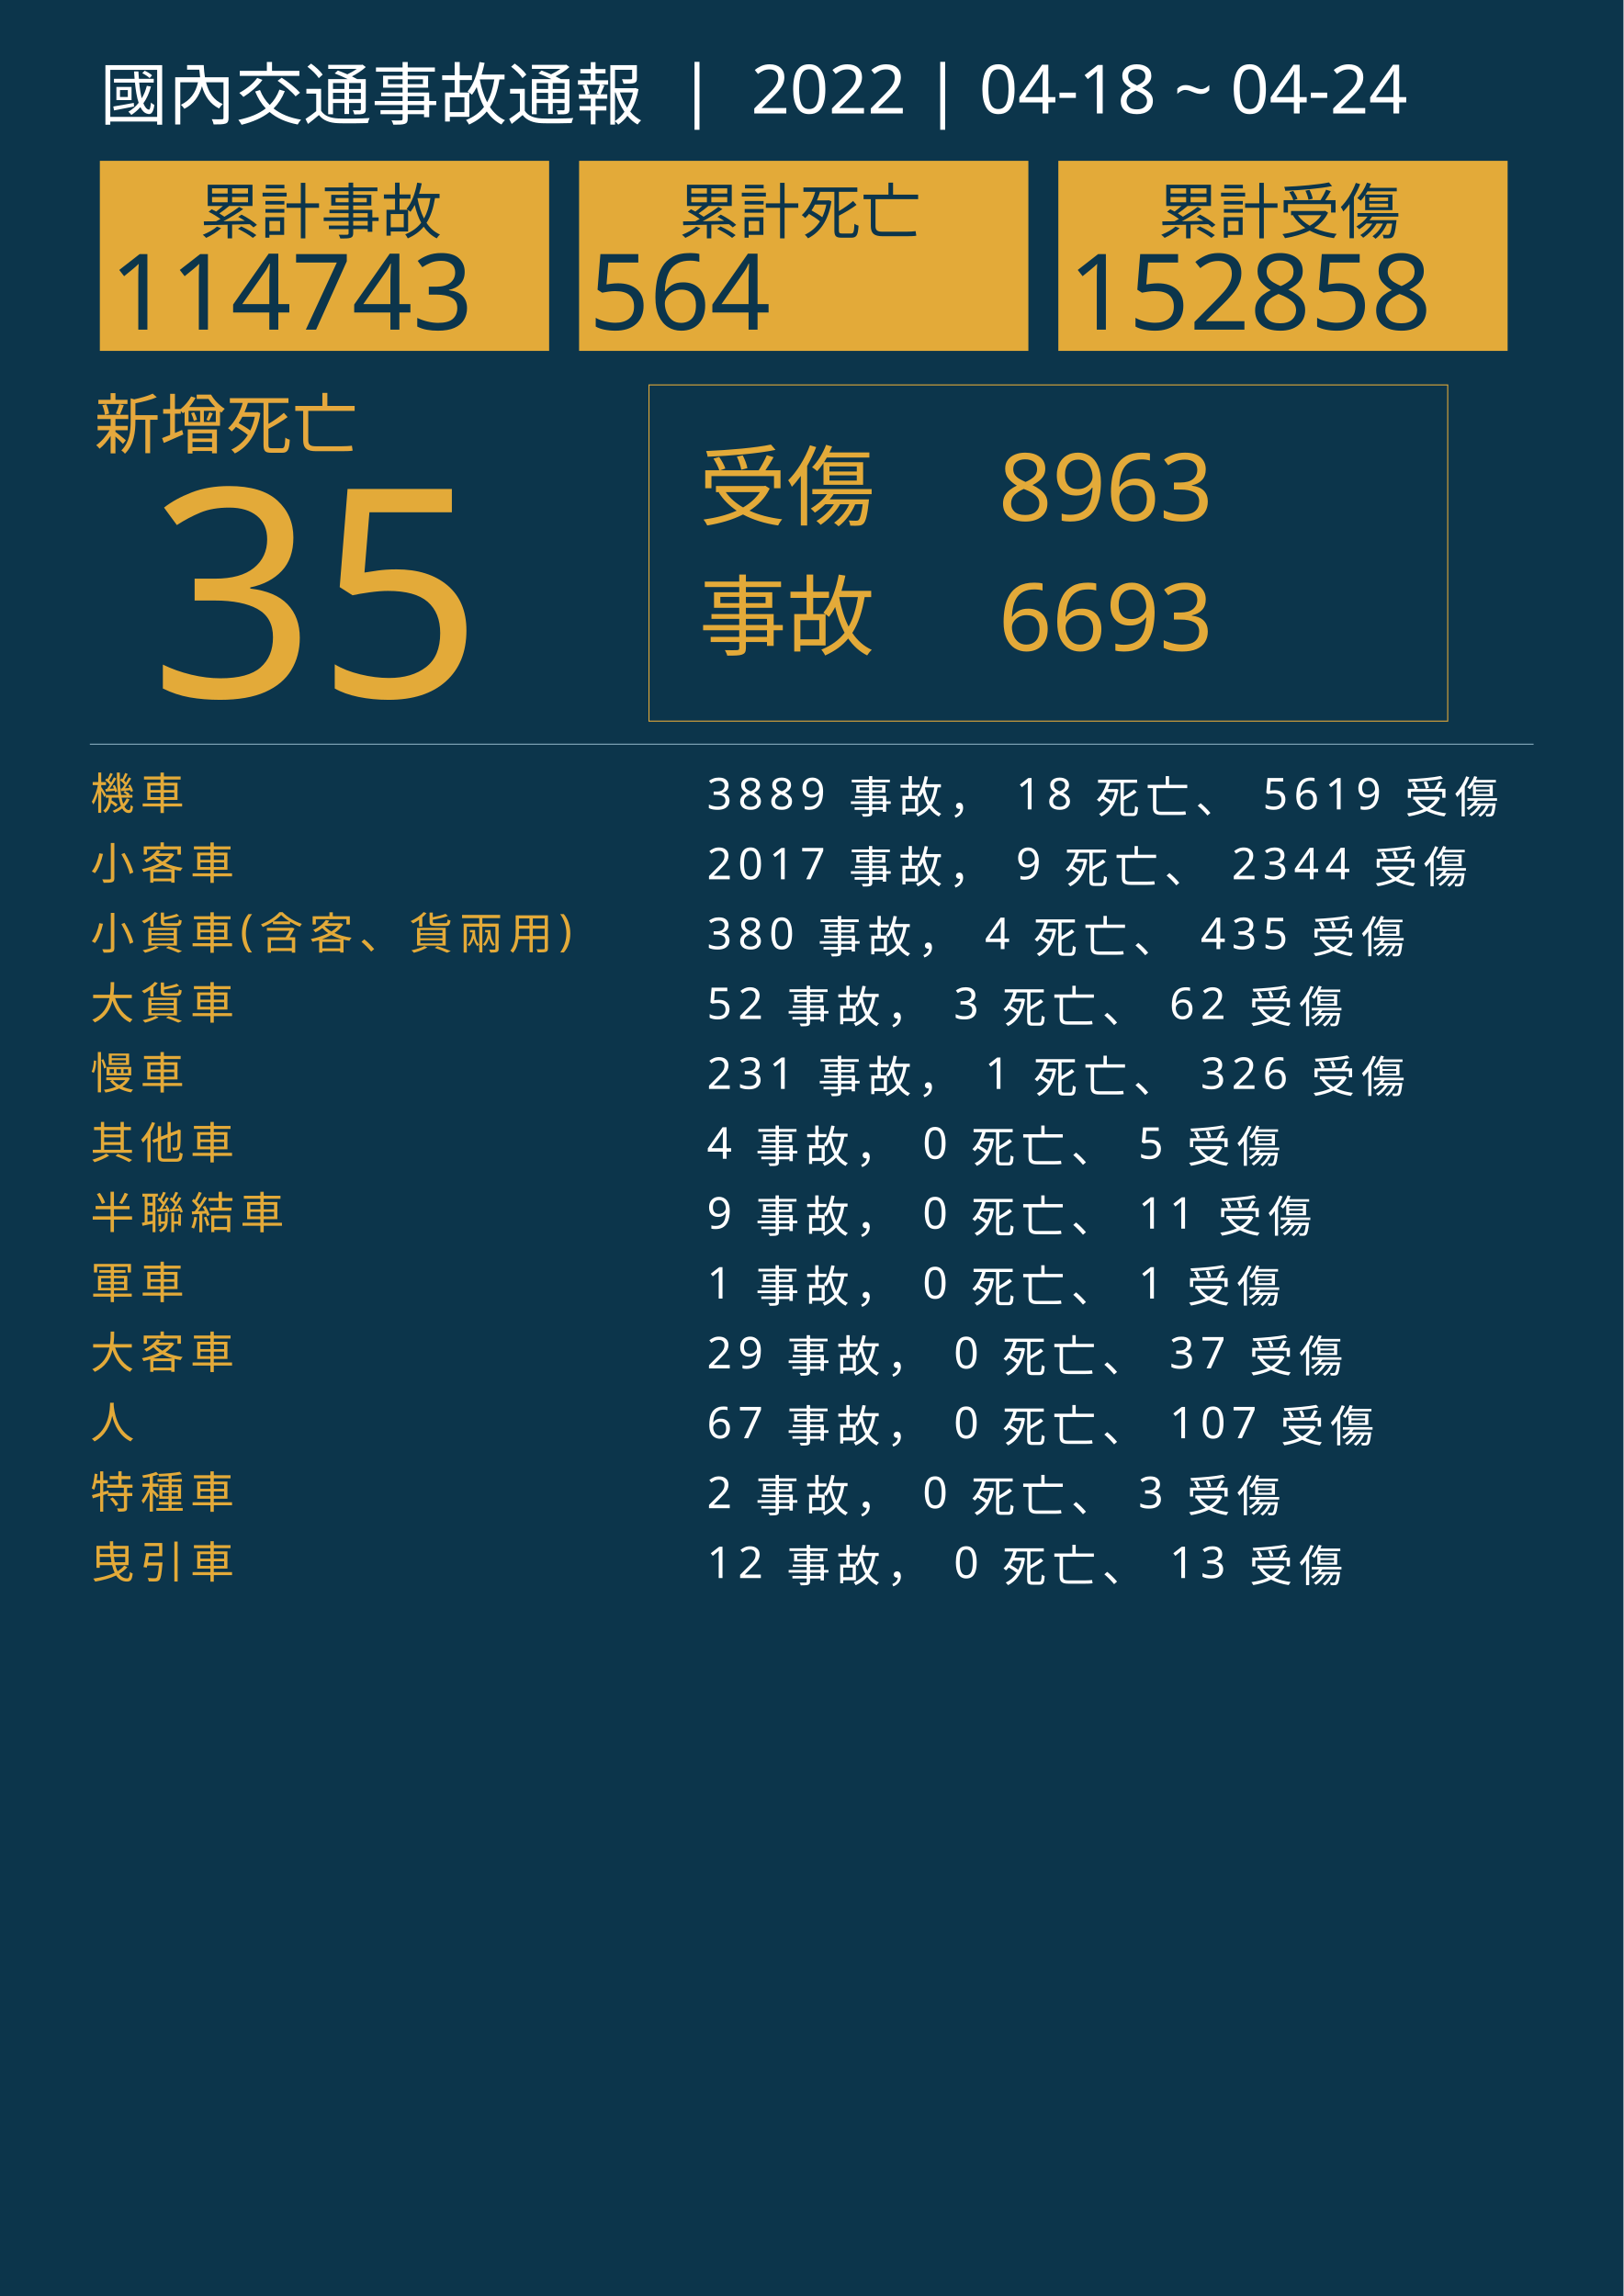
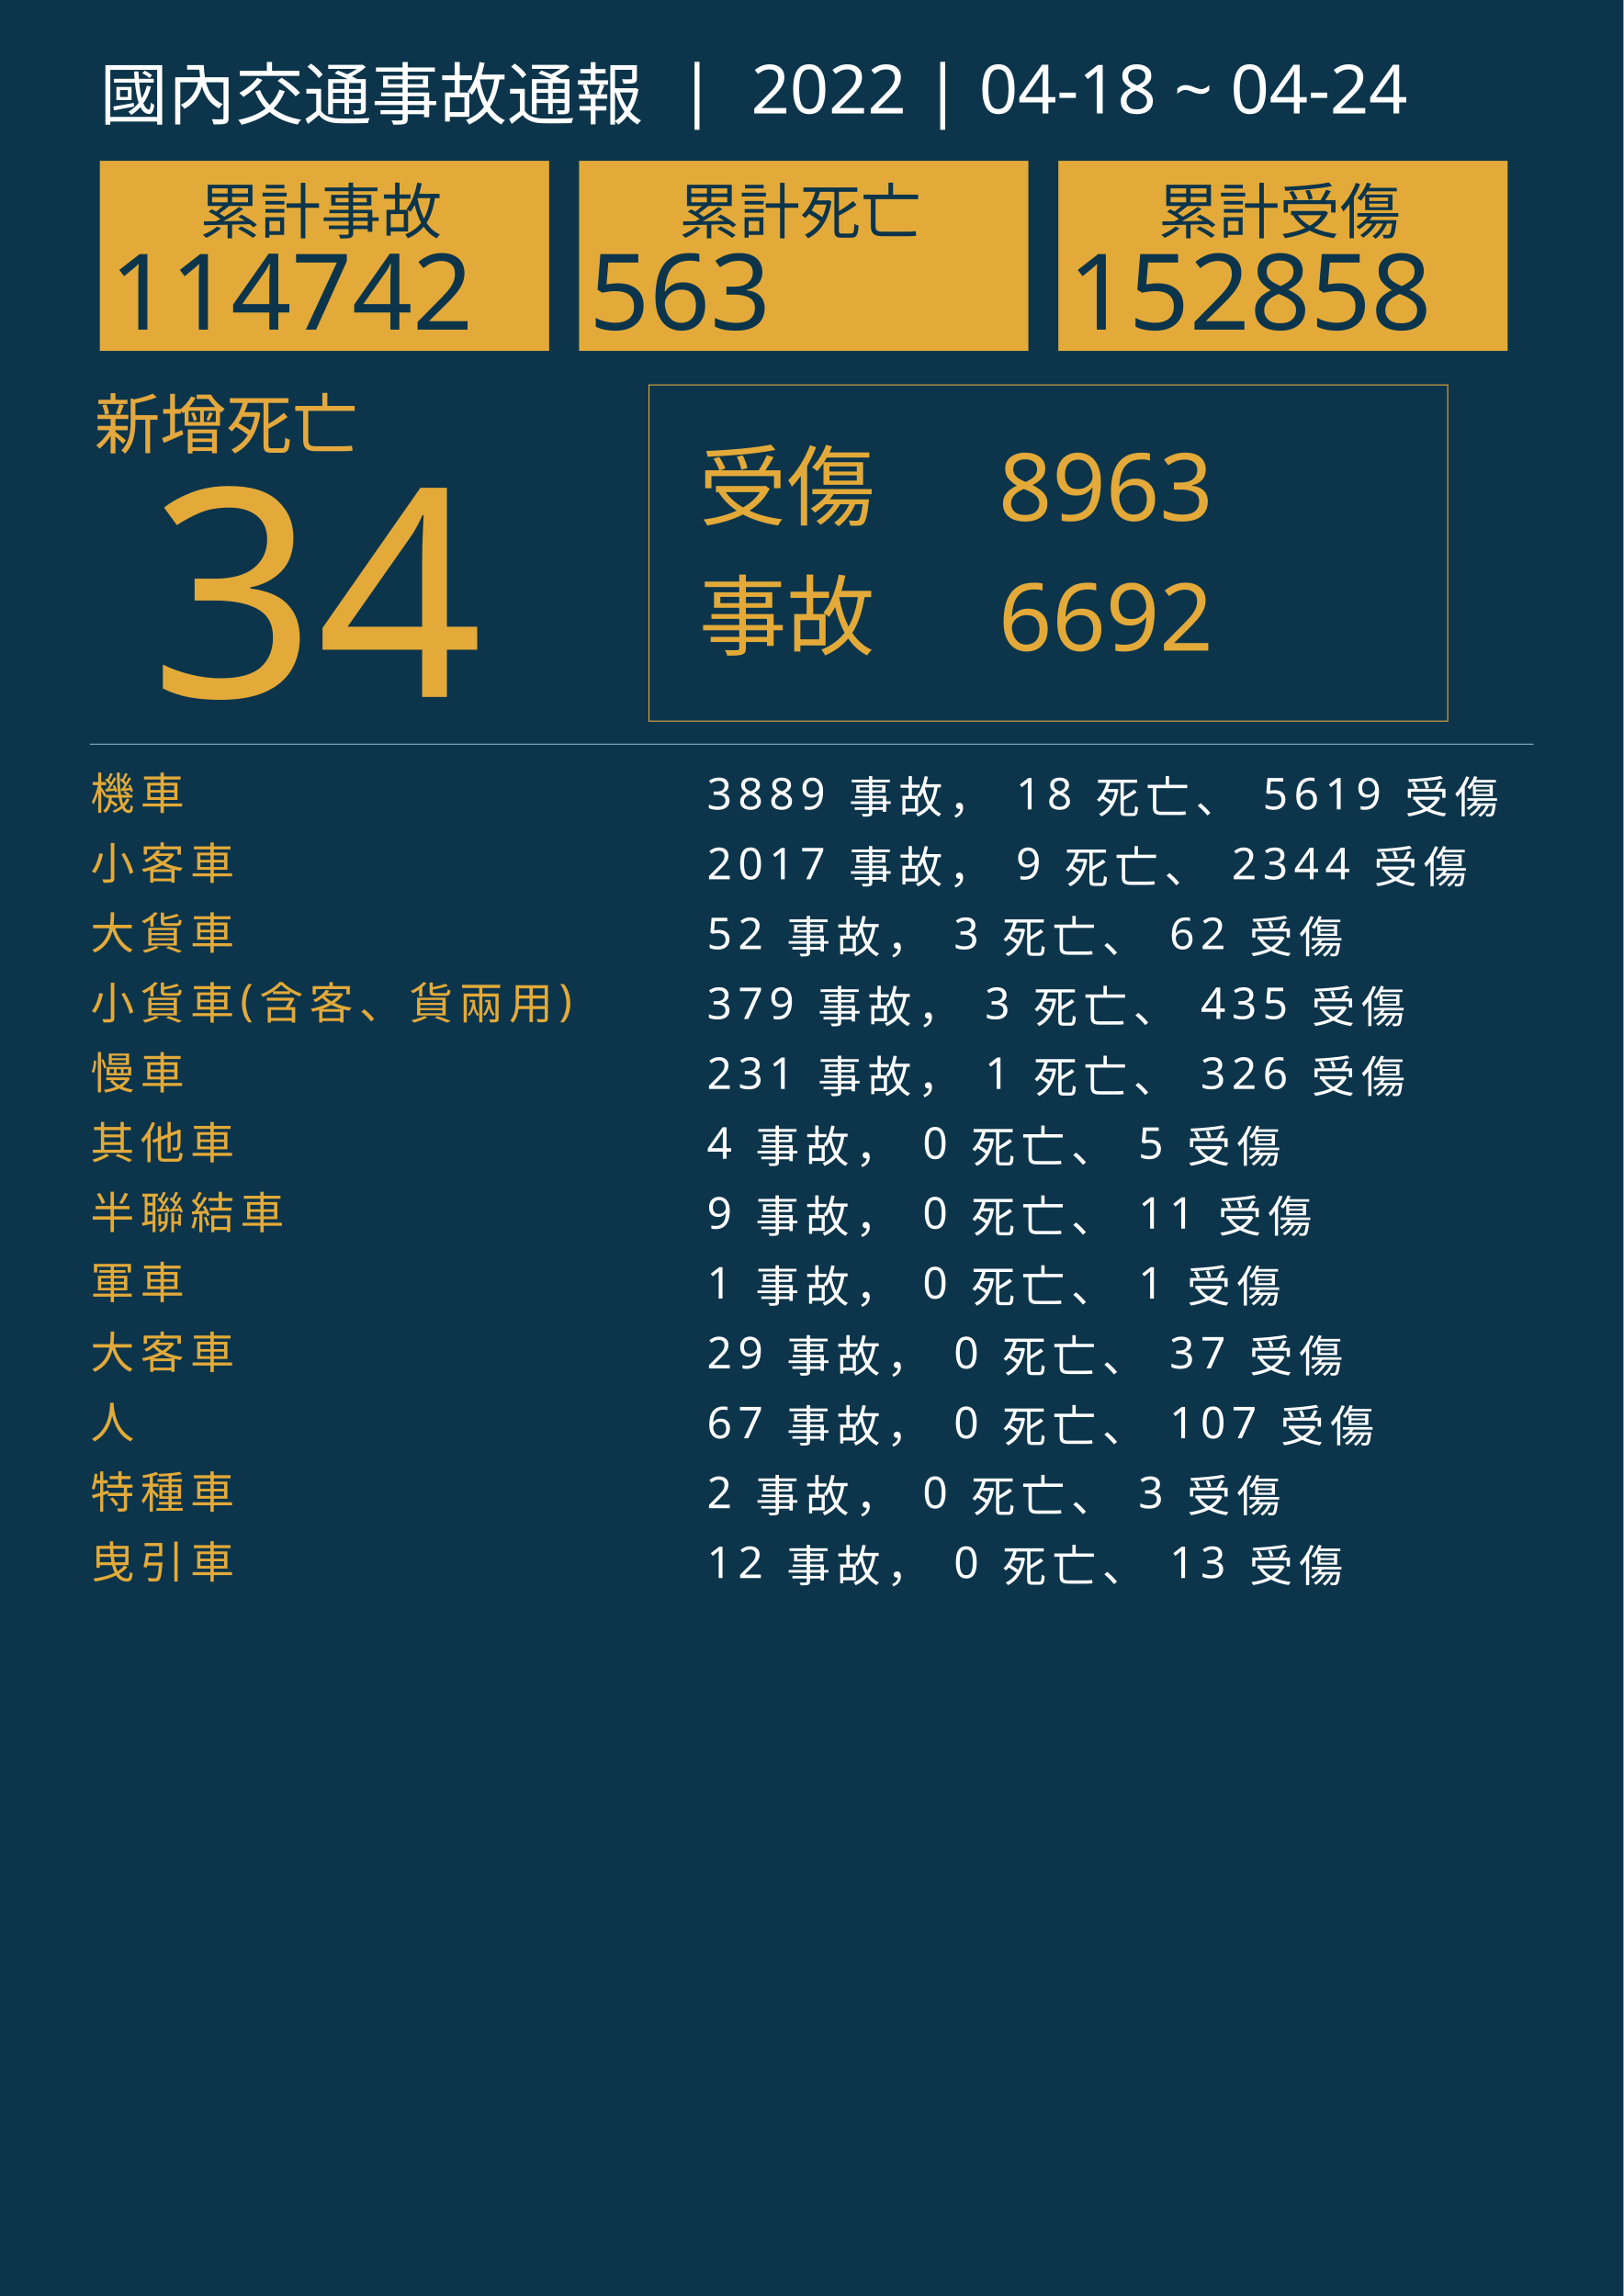
<svg xmlns="http://www.w3.org/2000/svg" version="1.1" id="圖層_1" x="0px" y="0px" viewBox="0 0 1626 2300" style="enable-background:new 0 0 1626 2300;" xml:space="preserve">
  <style type="text/css">
	.st0{fill:#0C354B;}
	.st1{fill:#E5A83D;}
	.st2{font-family:'NotoSansCJKtc-Bold-B5pc-H';}
	.st3{font-size:66px;}
	.st4{fill:#E3AA39;}
	.st5{font-family:'Arial-BoldMT';}
	.st6{font-size:291.776px;}
	.st7{fill:none;stroke:#E3AA39;stroke-miterlimit:10;}
	.st8{font-family:'NotoSansCJKtc-Light-B5pc-H';}
	.st9{font-size:88px;}
	.st10{font-family:'NotoSansCJKtc-Medium-B5pc-H';}
	.st11{font-size:94px;}
	.st12{fill:none;stroke:#8AAFC1;stroke-miterlimit:10;}
	.st13{font-size:60.649px;}
	.st14{font-size:106px;}
	.st15{fill:none;}
	.st16{font-size:44px;}
	.st17{letter-spacing:6;}
	.st18{fill:#FFFFFF;}
	.st19{letter-spacing:1;}
	.st20{font-size:68px;}
</style>
  <rect class="st0" width="1626" height="2300" />
  <text transform="matrix(1 0 0 1 94.5001 449.017)" class="st1 st2 st3">新增死亡</text>
  <g>
-     <text transform="matrix(1 0 0 1 150 698.1412)" class="st4 st5 st6">35</text>
+     <text transform="matrix(1 0 0 1 150 698.1412)" class="st4 st5 st6">34</text>
  </g>
  <g>
    <rect x="650" y="385.6" class="st7" width="800" height="336.8" />
    <g>
      <text transform="matrix(1 0 0 1 700 519.593)" class="st4 st8 st9">受傷</text>
      <text transform="matrix(1 0 0 1 1000 521.5084)" class="st4 st10 st11">8963</text>
-       <text transform="matrix(1 0 0 1 1000 651.7274)" class="st4 st10 st11">6693</text>
+       <text transform="matrix(1 0 0 1 1000 651.7274)" class="st4 st10 st11">6692</text>
      <text transform="matrix(1 0 0 1 700 649.4965)" class="st4 st8 st9">事故</text>
    </g>
  </g>
  <line class="st12" x1="90" y1="745.5" x2="1536" y2="745.5" />
  <g>
    <g>
      <rect x="100" y="161.1" class="st4" width="450" height="190.4" />
      <g>
        <text transform="matrix(1 0 0 1 200 233.9079)" class="st0 st10 st13">累計事故</text>
        <g>
-           <text transform="matrix(1 0 0 1 110 330.2121)" class="st0 st5 st14">114743</text>
+           <text transform="matrix(1 0 0 1 110 330.2121)" class="st0 st5 st14">114742</text>
        </g>
      </g>
    </g>
    <g>
      <rect x="580" y="161.1" class="st4" width="450" height="190.4" />
      <g>
        <text transform="matrix(1 0 0 1 680 233.908)" class="st0 st10 st13">累計死亡</text>
        <g>
-           <text transform="matrix(1 0 0 1 590 330.2122)" class="st0 st5 st14">564</text>
+           <text transform="matrix(1 0 0 1 590 330.2122)" class="st0 st5 st14">563</text>
        </g>
      </g>
    </g>
    <g>
      <rect x="1060" y="161.1" class="st4" width="450" height="190.4" />
      <g>
        <text transform="matrix(1 0 0 1 1160 233.908)" class="st0 st10 st13">累計受傷</text>
        <g>
          <text transform="matrix(1 0 0 1 1070 330.2122)" class="st0 st5 st14">152858</text>
        </g>
      </g>
    </g>
  </g>
  <rect x="90.6" y="772.1" class="st15" width="1141.8" height="314.8" />
  <text transform="matrix(1 0 0 1 90.5591 810.7965)">
    <tspan x="0" y="0" class="st4 st10 st16 st17">機車</tspan>
    <tspan x="600" y="0" class="st18 st10 st16 st17"> 3889 事故， 18 死亡、 5619 受傷</tspan>
    <tspan x="0" y="70" class="st4 st10 st16 st17">小客車</tspan>
    <tspan x="600" y="70" class="st18 st10 st16 st17"> 2017 事故， 9 死亡、 2344 受傷</tspan>
-     <tspan x="0" y="140" class="st4 st10 st16 st17">小貨車(含客、貨兩用)</tspan>
-     <tspan x="600" y="140" class="st18 st10 st16 st17"> 380 事故， 4 死亡、 435 受傷</tspan>
-     <tspan x="0" y="210" class="st4 st10 st16 st17">大貨車</tspan>
-     <tspan x="600" y="210" class="st18 st10 st16 st17"> 52 事故， 3 死亡、 62 受傷</tspan>
+     <tspan x="0" y="140" class="st4 st10 st16 st17">大貨車</tspan>
+     <tspan x="600" y="140" class="st18 st10 st16 st17"> 52 事故， 3 死亡、 62 受傷</tspan>
+     <tspan x="0" y="210" class="st4 st10 st16 st17">小貨車(含客、貨兩用)</tspan>
+     <tspan x="600" y="210" class="st18 st10 st16 st17"> 379 事故， 3 死亡、 435 受傷</tspan>
    <tspan x="0" y="280" class="st4 st10 st16 st17">慢車</tspan>
    <tspan x="600" y="280" class="st18 st10 st16 st17"> 231 事故， 1 死亡、 326 受傷</tspan>
    <tspan x="0" y="350" class="st4 st10 st16 st17">其他車</tspan>
    <tspan x="600" y="350" class="st18 st10 st16 st17"> 4 事故， 0 死亡、 5 受傷</tspan>
    <tspan x="0" y="420" class="st4 st10 st16 st17">半聯結車</tspan>
    <tspan x="600" y="420" class="st18 st10 st16 st17"> 9 事故， 0 死亡、 11 受傷</tspan>
    <tspan x="0" y="490" class="st4 st10 st16 st17">軍車</tspan>
    <tspan x="600" y="490" class="st18 st10 st16 st17"> 1 事故， 0 死亡、 1 受傷</tspan>
    <tspan x="0" y="560" class="st4 st10 st16 st17">大客車</tspan>
    <tspan x="600" y="560" class="st18 st10 st16 st17"> 29 事故， 0 死亡、 37 受傷</tspan>
    <tspan x="0" y="630" class="st4 st10 st16 st17">人</tspan>
    <tspan x="600" y="630" class="st18 st10 st16 st17"> 67 事故， 0 死亡、 107 受傷</tspan>
    <tspan x="0" y="700" class="st4 st10 st16 st17">特種車</tspan>
    <tspan x="600" y="700" class="st18 st10 st16 st17"> 2 事故， 0 死亡、 3 受傷</tspan>
    <tspan x="0" y="770" class="st4 st10 st16 st17">曳引車</tspan>
    <tspan x="600" y="770" class="st18 st10 st16 st17"> 12 事故， 0 死亡、 13 受傷</tspan>
  </text>
  <text transform="matrix(1 0 0 1 100 119.2712)" class="st18 st8 st20">國內交通事故通報  |  2022 | 04-18 ~ 04-24</text>
</svg>
